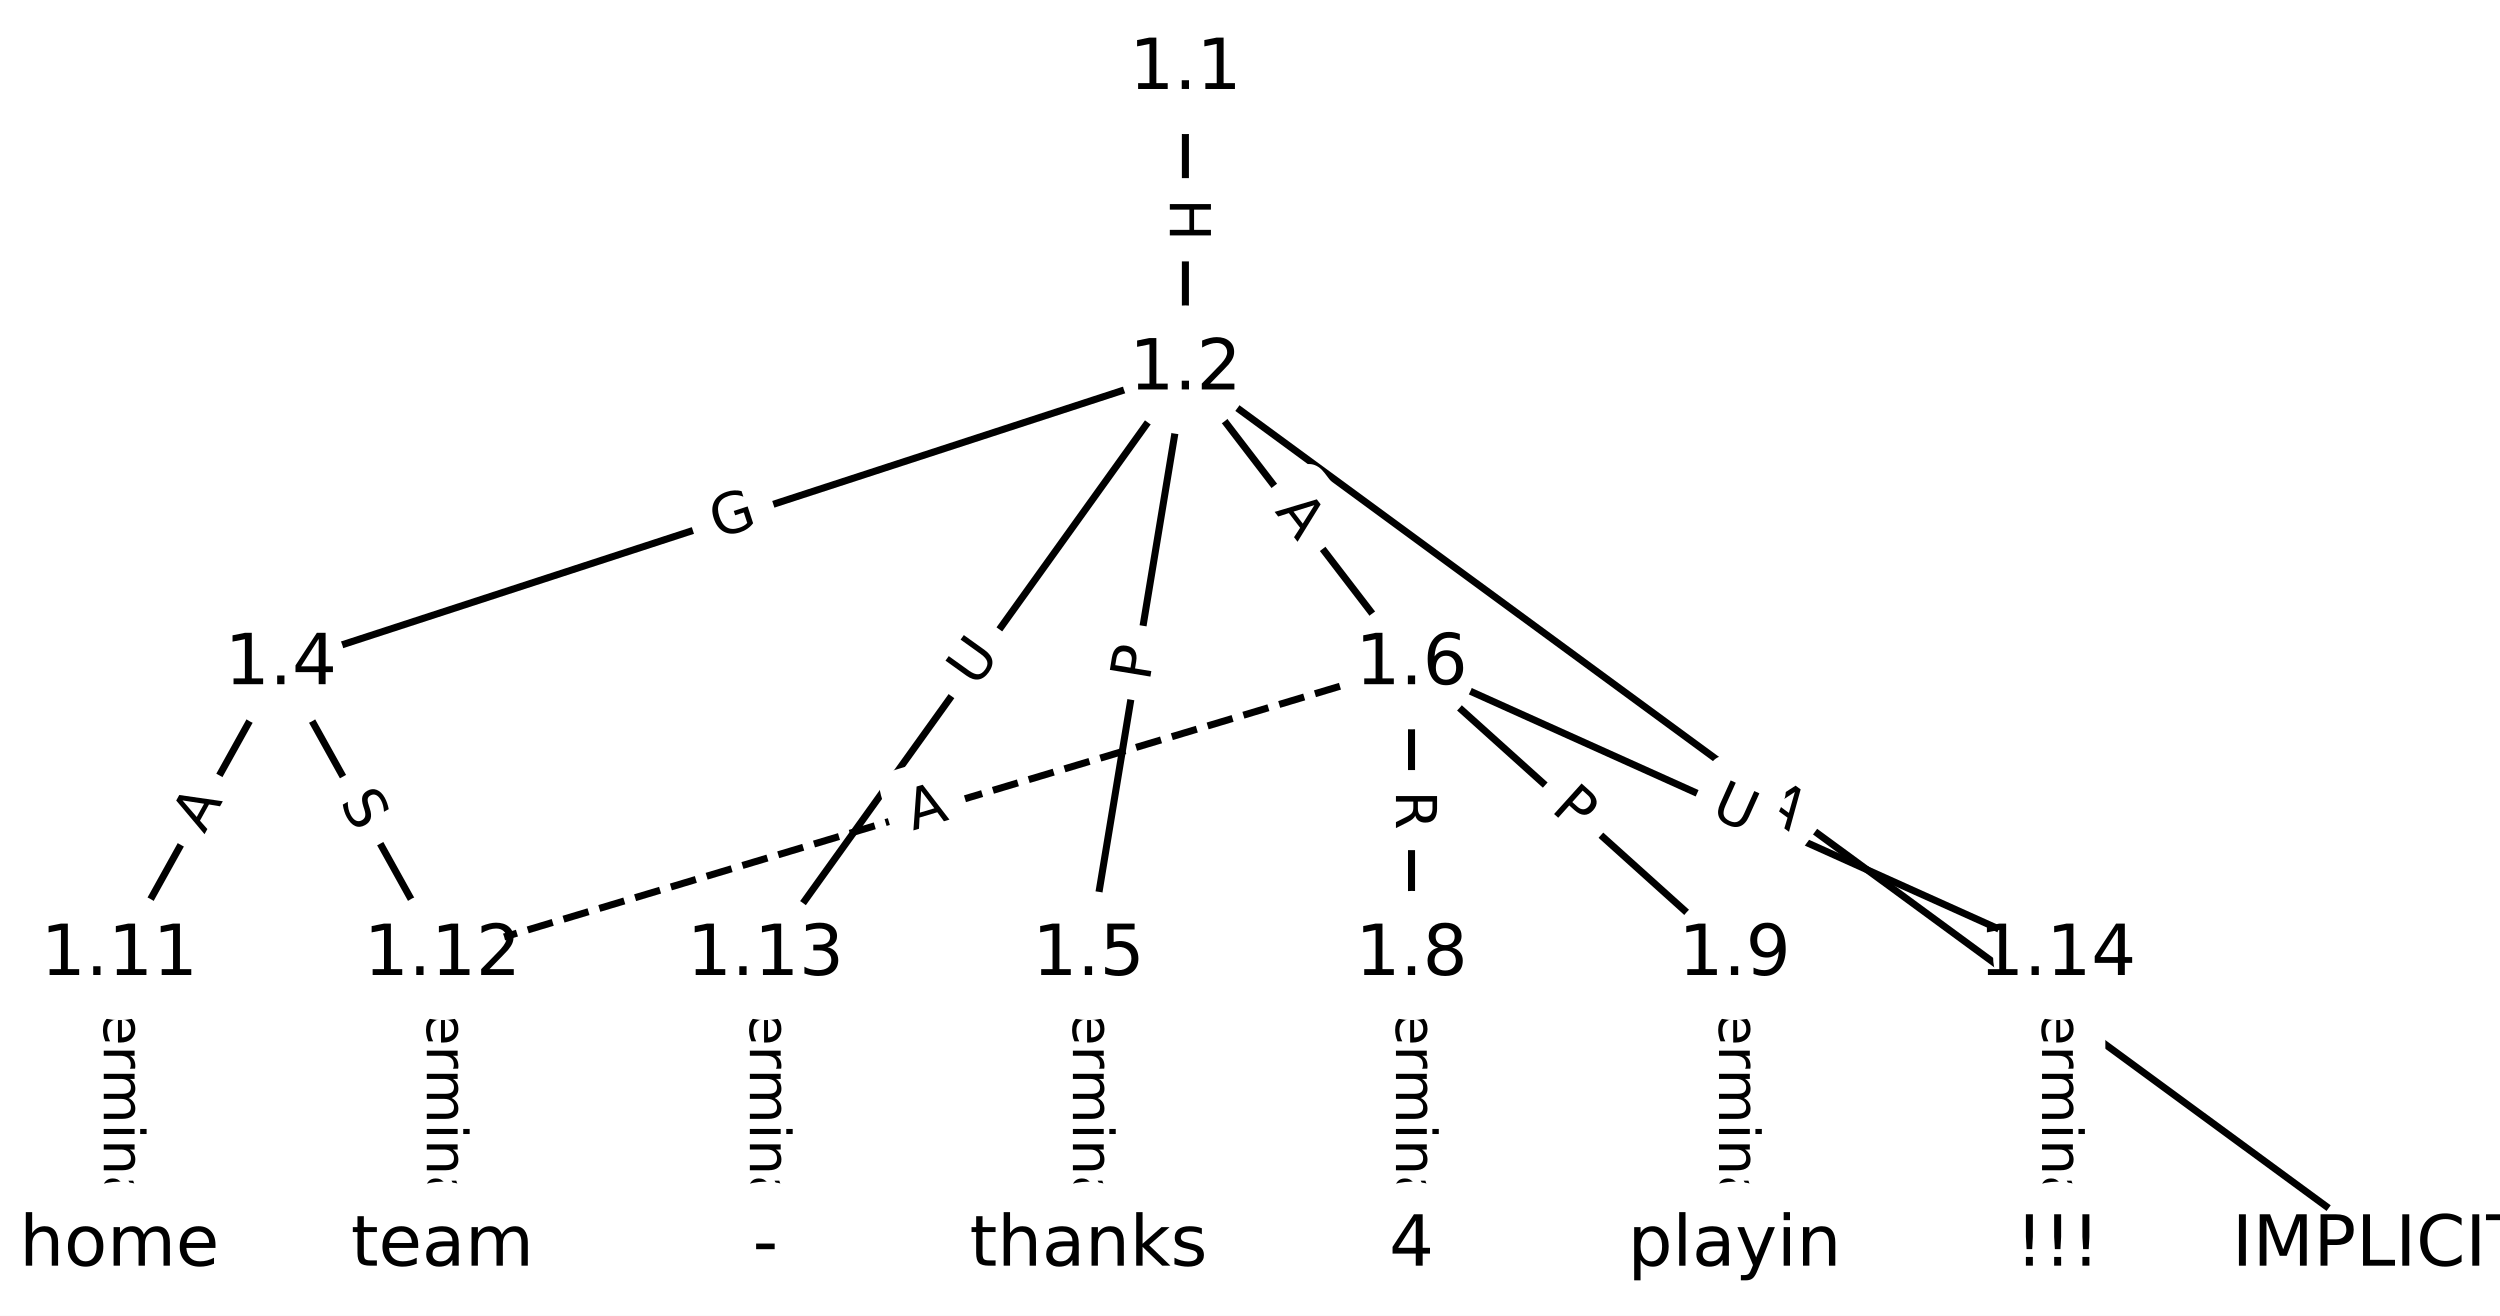
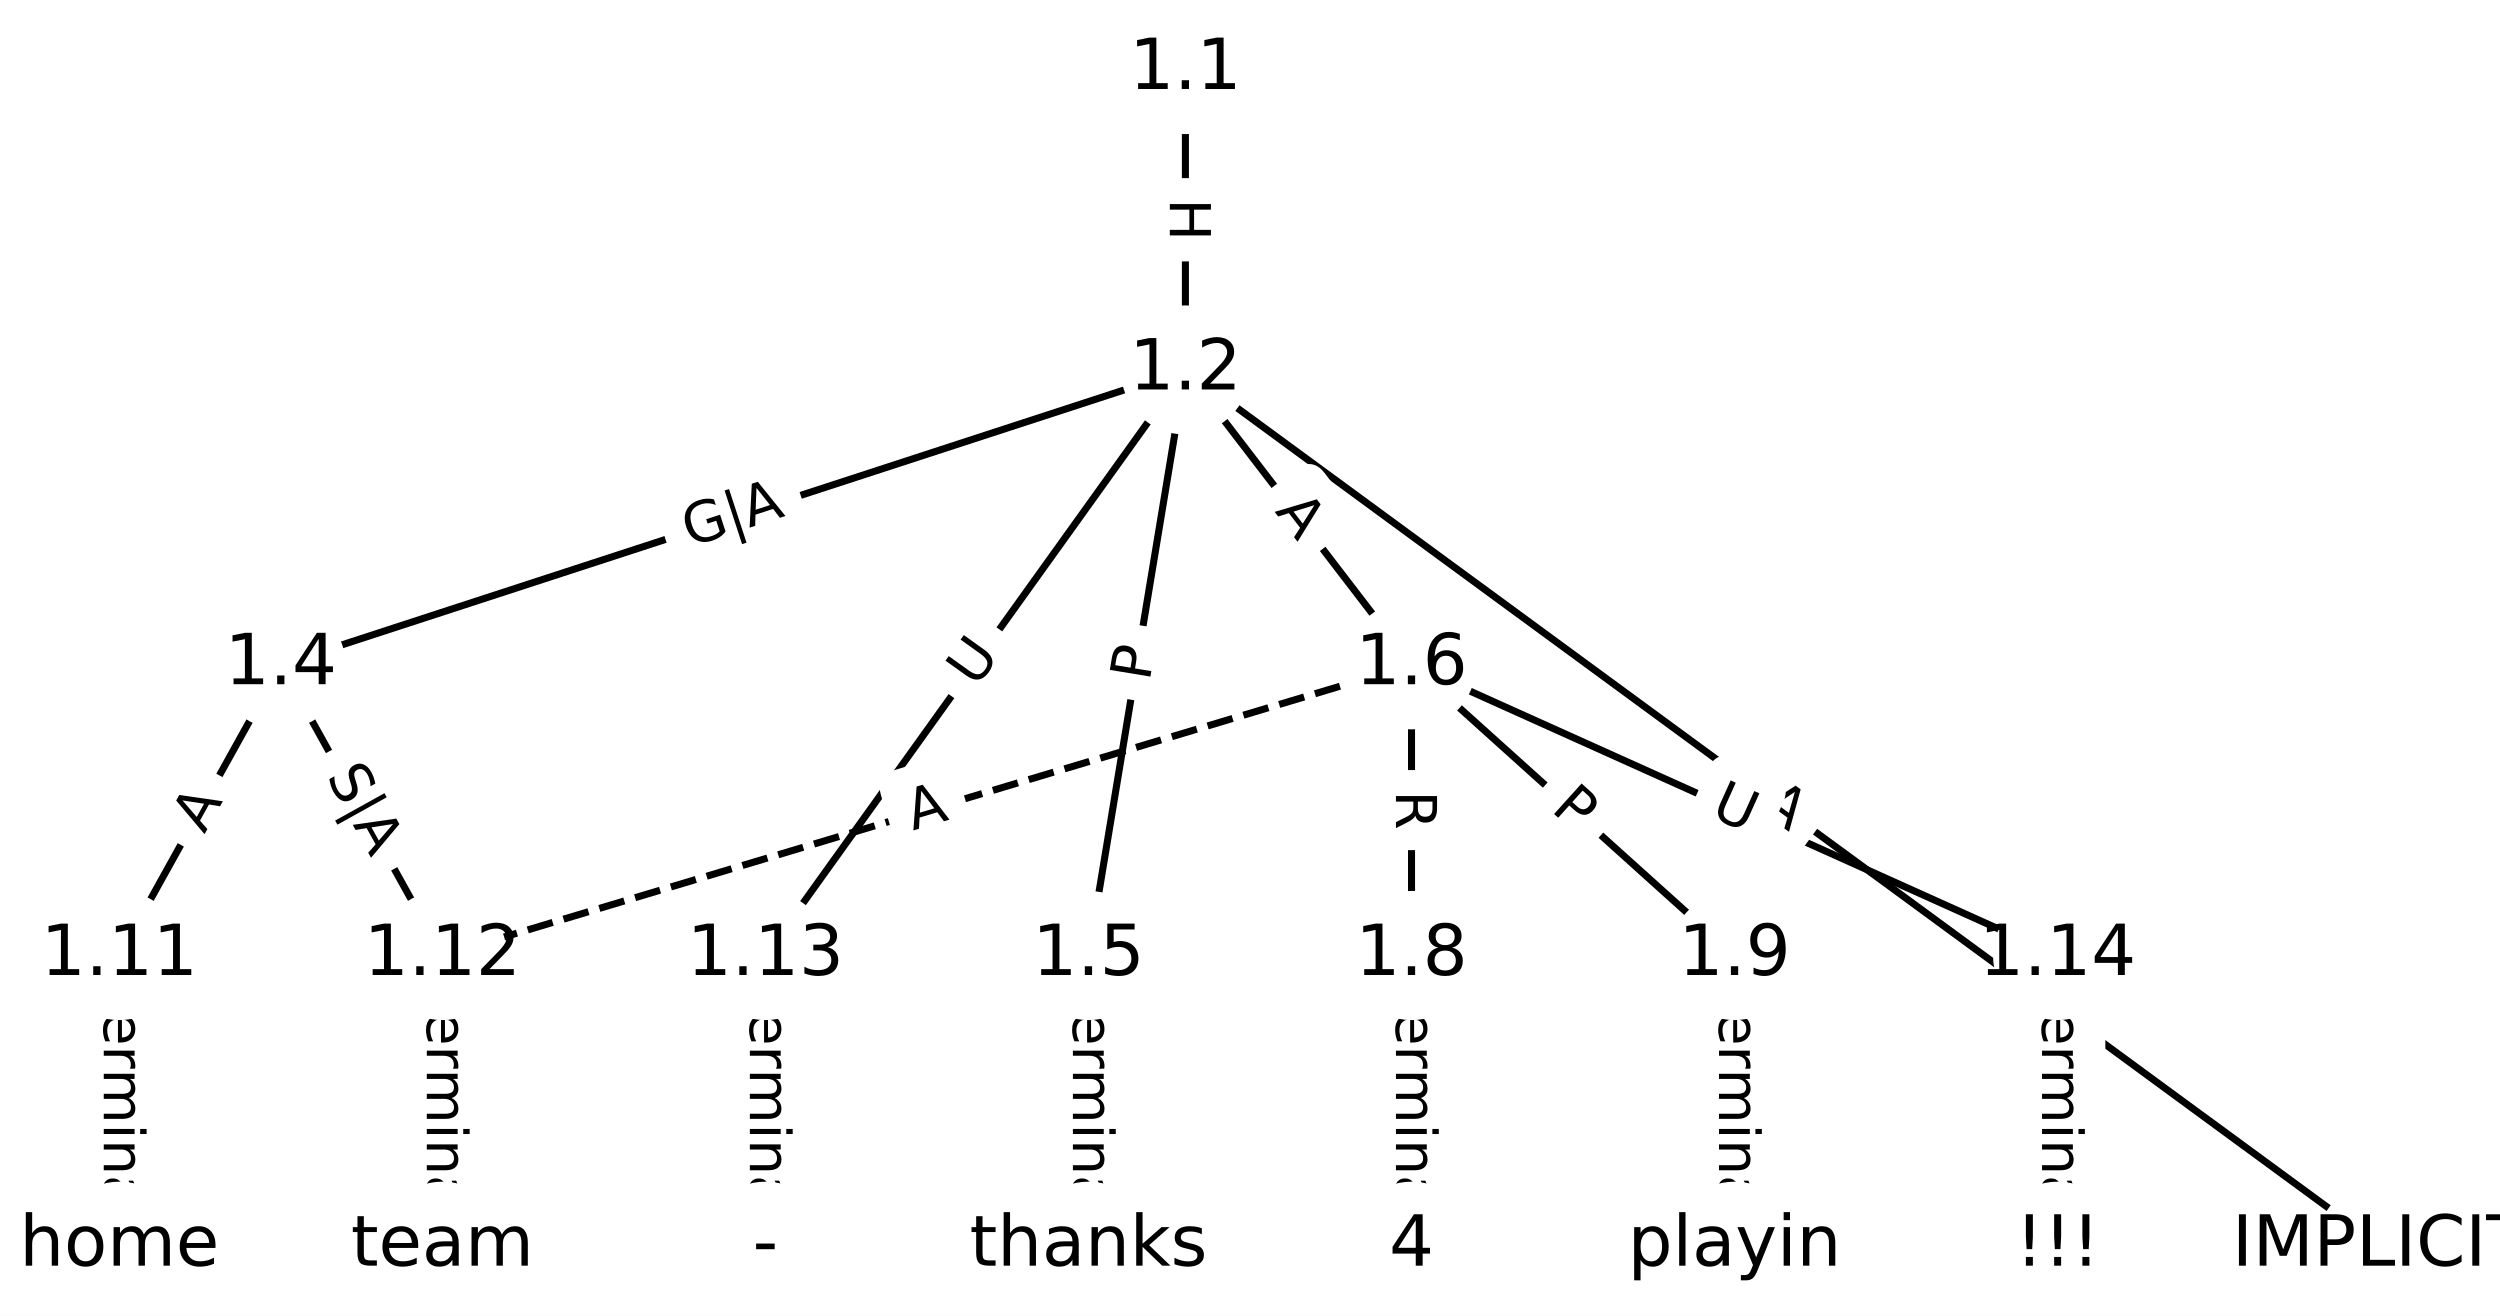
<svg xmlns="http://www.w3.org/2000/svg" xmlns:xlink="http://www.w3.org/1999/xlink" width="354.67pt" height="186.67pt" version="1.1" viewBox="0 0 354.67 186.67">
  <defs>
    <style type="text/css">*{stroke-linecap:butt;stroke-linejoin:round;}</style>
  </defs>
  <path d="m0 186.67h354.67v-186.67h-354.67z" fill="#fff" />
  <g fill="none" stroke="#000">
    <path d="m168.17 9.863v42.626" clip-path="url(#a)" />
    <path d="m168.17 52.489 169.57 124.32" clip-path="url(#a)" />
    <path d="m168.17 52.489-128.33 41.821" clip-path="url(#a)" />
    <path d="m168.17 52.489-13.749 83.068" clip-path="url(#a)" />
    <path d="m168.17 52.489 32.081 41.821" clip-path="url(#a)" />
    <path d="m168.17 52.489-59.58 83.068" clip-path="url(#a)" />
    <path d="m39.842 94.31-22.915 41.247" clip-path="url(#a)" />
    <path d="m39.842 94.31 22.915 41.247" clip-path="url(#a)" />
    <path d="m154.42 135.56v41.247" clip-path="url(#a)" />
    <path d="m200.25 94.31v41.247" clip-path="url(#a)" />
    <path d="m200.25 94.31 45.83 41.247" clip-path="url(#a)" />
    <path d="m200.25 94.31-137.49 41.247" clip-path="url(#a)" stroke-dasharray="3.7,1.6" />
    <path d="m200.25 94.31 91.661 41.247" clip-path="url(#a)" />
    <path d="m200.25 135.56v41.247" clip-path="url(#a)" />
    <path d="m246.08 135.56v41.247" clip-path="url(#a)" />
    <path d="m16.927 135.56v41.247" clip-path="url(#a)" />
    <path d="m62.757 135.56v41.247" clip-path="url(#a)" />
    <path d="m108.59 135.56v41.247" clip-path="url(#a)" />
    <path d="m291.91 135.56v41.247" clip-path="url(#a)" />
  </g>
  <path d="m161.9 28.168v6.016q0 2.4 2.4 2.4h7.742q2.4 0 2.4-2.4v-6.016q0-2.4-2.4-2.4h-7.742q-2.4 0-2.4 2.4z" clip-path="url(#a)" fill="#fff" stroke="#fff" />
  <g clip-path="url(#a)">
    <defs>
-       <path id="z" d="m9.812 72.906h9.859v-29.891h35.844v29.891h9.859v-72.906h-9.859v34.719h-35.844v-34.719h-9.859z" />
+       <path id="aa" d="m9.812 72.906h9.859v-29.891h35.844v29.891h9.859v-72.906h-9.859v34.719h-35.844v-34.719h-9.859z" />
    </defs>
    <g transform="translate(165.96 28.168) rotate(90) scale(.08 -.08)">
-       <use xlink:href="#z" />
+       <use xlink:href="#aa" />
    </g>
  </g>
  <path d="m247.04 118.09 4.413 3.236q1.936 1.419 3.355-0.517l4.578-6.244q1.419-1.936-0.517-3.355l-4.413-3.236q-1.936-1.419-3.355 0.517l-4.578 6.244q-1.419 1.936 0.517 3.355z" clip-path="url(#a)" fill="#fff" stroke="#fff" />
  <g clip-path="url(#a)">
    <defs>
      <path id="m" d="m34.188 63.188-13.391-36.281h26.812zm-5.578 9.719h11.188l27.781-72.906h-10.25l-6.641 18.703h-32.859l-6.641-18.703h-10.406z" />
    </defs>
    <g transform="translate(249.44 114.81) rotate(36.245) scale(.08 -.08)">
      <use xlink:href="#m" />
    </g>
  </g>
-   <path d="m103 80.322 5.894-1.921q2.282-0.744 1.538-3.026l-2.399-7.361q-0.744-2.282-3.026-1.538l-5.894 1.921q-2.282 0.744-1.538 3.026l2.399 7.361q0.744 2.282 3.026 1.538z" clip-path="url(#a)" fill="#fff" stroke="#fff" />
-   <g clip-path="url(#a)">
-     <defs>
-       <path id="aa" d="m59.516 10.406v19.578h-16.109v8.109h25.875v-31.312q-5.703-4.047-12.594-6.125-6.875-2.078-14.688-2.078-17.094 0-26.75 9.984-9.641 10-9.641 27.812 0 17.875 9.641 27.859 9.656 9.984 26.75 9.984 7.125 0 13.547-1.766 6.422-1.75 11.844-5.172v-10.5q-5.469 4.641-11.625 6.984t-12.938 2.344q-13.391 0-20.109-7.469-6.703-7.469-6.703-22.266 0-14.75 6.703-22.219 6.719-7.469 20.109-7.469 5.219 0 9.312 0.906 4.109 0.906 7.375 2.812z" />
-     </defs>
-     <g transform="translate(101.74 76.459) rotate(-18.051) scale(.08 -.08)">
-       <use xlink:href="#aa" />
+   <path d="m99.158 81.71 13.659-4.452q2.282-0.744 1.538-3.026l-2.479-7.606q-0.744-2.282-3.026-1.538l-13.659 4.452q-2.282 0.744-1.538 3.026l2.479 7.606q0.744 2.282 3.026 1.538z" clip-path="url(#a)" fill="#fff" stroke="#fff" />
+   <g clip-path="url(#a)">
+     <defs>
+       <path id="ab" d="m59.516 10.406v19.578h-16.109v8.109h25.875v-31.312q-5.703-4.047-12.594-6.125-6.875-2.078-14.688-2.078-17.094 0-26.75 9.984-9.641 10-9.641 27.812 0 17.875 9.641 27.859 9.656 9.984 26.75 9.984 7.125 0 13.547-1.766 6.422-1.75 11.844-5.172v-10.5q-5.469 4.641-11.625 6.984t-12.938 2.344q-13.391 0-20.109-7.469-6.703-7.469-6.703-22.266 0-14.75 6.703-22.219 6.719-7.469 20.109-7.469 5.219 0 9.312 0.906 4.109 0.906 7.375 2.812z" />
+       <path id="t" d="m21 76.422v-100h-8.297v100z" />
+     </defs>
+     <g transform="translate(97.83 77.635) rotate(-18.051) scale(.08 -.08)">
+       <use xlink:href="#ab" />
+       <use x="77.49" xlink:href="#t" />
+       <use x="111.182" xlink:href="#m" />
    </g>
  </g>
  <path d="m167.09 97.426 0.788-4.759q0.392-2.368-1.976-2.76l-7.639-1.264q-2.368-0.392-2.76 1.976l-0.788 4.759q-0.392 2.368 1.976 2.76l7.639 1.264q2.368 0.392 2.76-1.976z" clip-path="url(#a)" fill="#fff" stroke="#fff" />
  <g clip-path="url(#a)">
    <defs>
      <path id="n" d="m19.672 64.797v-27.391h12.406q6.891 0 10.641 3.562 3.766 3.562 3.766 10.156 0 6.547-3.766 10.109-3.75 3.562-10.641 3.562zm-9.859 8.109h22.266q12.266 0 18.531-5.547 6.281-5.547 6.281-16.234 0-10.797-6.281-16.312-6.266-5.516-18.531-5.516h-12.406v-29.297h-9.859z" />
    </defs>
    <g transform="translate(163.08 96.763) rotate(-80.602) scale(.08 -.08)">
      <use xlink:href="#n" />
    </g>
  </g>
  <path d="m177.57 75.045 3.331 4.342q1.461 1.904 3.365 0.443l6.143-4.713q1.904-1.461 0.443-3.365l-3.331-4.342q-1.461-1.904-3.365-0.443l-6.143 4.713q-1.904 1.461-0.443 3.365z" clip-path="url(#a)" fill="#fff" stroke="#fff" />
  <g clip-path="url(#a)">
    <g transform="translate(180.79 72.572) rotate(52.508) scale(.08 -.08)">
      <use xlink:href="#m" />
    </g>
  </g>
  <path d="m141.77 100.06 3.412-4.758q1.399-1.95-0.551-3.349l-6.292-4.513q-1.95-1.399-3.349 0.551l-3.412 4.758q-1.399 1.95 0.551 3.349l6.292 4.513q1.95 1.399 3.349-0.551z" clip-path="url(#a)" fill="#fff" stroke="#fff" />
  <g clip-path="url(#a)">
    <defs>
      <path id="r" d="m8.688 72.906h9.922v-44.297q0-11.719 4.234-16.875 4.25-5.141 13.781-5.141 9.469 0 13.719 5.141 4.25 5.156 4.25 16.875v44.297h9.906v-45.516q0-14.25-7.062-21.531-7.047-7.281-20.812-7.281-13.828 0-20.891 7.281-7.047 7.281-7.047 21.531z" />
    </defs>
    <g transform="translate(138.47 97.688) rotate(-54.35) scale(.08 -.08)">
      <use xlink:href="#r" />
    </g>
  </g>
  <path d="m32.538 120.37 2.658-4.784q1.165-2.098-0.932-3.264l-6.768-3.76q-2.098-1.165-3.264 0.932l-2.658 4.784q-1.165 2.098 0.932 3.264l6.768 3.76q2.098 1.165 3.264-0.932z" clip-path="url(#a)" fill="#fff" stroke="#fff" />
  <g clip-path="url(#a)">
    <g transform="translate(28.985 118.4) rotate(-60.945) scale(.08 -.08)">
      <use xlink:href="#m" />
    </g>
  </g>
-   <path d="m44.584 115.76 2.466 4.44q1.165 2.098 3.264 0.932l6.768-3.76q2.098-1.165 0.932-3.264l-2.466-4.44q-1.165-2.098-3.264-0.932l-6.768 3.76q-2.098 1.165-0.932 3.264z" clip-path="url(#a)" fill="#fff" stroke="#fff" />
-   <g clip-path="url(#a)">
-     <defs>
-       <path id="v" d="m53.516 70.516v-9.625q-5.609 2.688-10.594 4-4.984 1.328-9.625 1.328-8.047 0-12.422-3.125t-4.375-8.891q0-4.844 2.906-7.312 2.906-2.453 11.016-3.969l5.953-1.219q11.031-2.109 16.281-7.406t5.25-14.172q0-10.609-7.109-16.078-7.094-5.469-20.812-5.469-5.172 0-11.016 1.172-5.828 1.172-12.078 3.469v10.156q6-3.359 11.766-5.078 5.766-1.703 11.328-1.703 8.438 0 13.031 3.312 4.594 3.328 4.594 9.484 0 5.359-3.297 8.391t-10.812 4.547l-6.016 1.172q-11.031 2.188-15.969 6.875-4.922 4.688-4.922 13.047 0 9.672 6.812 15.234t18.766 5.562q5.141 0 10.453-0.938 5.328-0.922 10.891-2.766z" />
-     </defs>
-     <g transform="translate(48.137 113.79) rotate(60.945) scale(.08 -.08)">
-       <use xlink:href="#v" />
+   <path d="m42.489 112.25 6.433 11.579q1.165 2.098 3.264 0.932l6.993-3.885q2.098-1.165 0.932-3.264l-6.433-11.579q-1.165-2.098-3.264-0.932l-6.993 3.885q-2.098 1.165-0.932 3.264z" clip-path="url(#a)" fill="#fff" stroke="#fff" />
+   <g clip-path="url(#a)">
+     <defs>
+       <path id="w" d="m53.516 70.516v-9.625q-5.609 2.688-10.594 4-4.984 1.328-9.625 1.328-8.047 0-12.422-3.125t-4.375-8.891q0-4.844 2.906-7.312 2.906-2.453 11.016-3.969l5.953-1.219q11.031-2.109 16.281-7.406t5.25-14.172q0-10.609-7.109-16.078-7.094-5.469-20.812-5.469-5.172 0-11.016 1.172-5.828 1.172-12.078 3.469v10.156q6-3.359 11.766-5.078 5.766-1.703 11.328-1.703 8.438 0 13.031 3.312 4.594 3.328 4.594 9.484 0 5.359-3.297 8.391t-10.812 4.547l-6.016 1.172q-11.031 2.188-15.969 6.875-4.922 4.688-4.922 13.047 0 9.672 6.812 15.234t18.766 5.562q5.141 0 10.453-0.938 5.328-0.922 10.891-2.766z" />
+     </defs>
+     <g transform="translate(46.236 110.17) rotate(60.945) scale(.08 -.08)">
+       <use xlink:href="#w" />
+       <use x="63.477" xlink:href="#t" />
+       <use x="97.168" xlink:href="#m" />
    </g>
  </g>
  <path d="m148.15 138.54v35.285q0 2.4 2.4 2.4h7.742q2.4 0 2.4-2.4v-35.285q0-2.4-2.4-2.4h-7.742q-2.4 0-2.4 2.4z" clip-path="url(#a)" fill="#fff" stroke="#fff" />
  <g clip-path="url(#a)">
    <defs>
      <path id="i" d="m-0.297 72.906h61.672v-8.312h-25.875v-64.594h-9.906v64.594h-25.891z" />
      <path id="h" d="m56.203 29.594v-4.391h-41.312q0.594-9.281 5.594-14.141t13.938-4.859q5.172 0 10.031 1.266t9.656 3.812v-8.5q-4.844-2.047-9.922-3.125t-10.297-1.078q-13.094 0-20.734 7.609-7.641 7.625-7.641 20.625 0 13.422 7.25 21.297 7.25 7.891 19.562 7.891 11.031 0 17.453-7.109 6.422-7.094 6.422-19.297zm-8.984 2.641q-0.094 7.359-4.125 11.75-4.031 4.406-10.672 4.406-7.516 0-12.031-4.25t-5.203-11.969z" />
      <path id="l" d="m41.109 46.297q-1.516 0.875-3.297 1.281-1.781 0.422-3.922 0.422-7.625 0-11.703-4.953t-4.078-14.234v-28.812h-9.031v54.688h9.031v-8.5q2.844 4.984 7.375 7.391 4.547 2.422 11.047 2.422 0.922 0 2.047-0.125 1.125-0.109 2.484-0.359z" />
      <path id="g" d="m52 44.188q3.375 6.062 8.062 8.938t11.031 2.875q8.547 0 13.188-5.984 4.641-5.969 4.641-17v-33.016h-9.031v32.719q0 7.859-2.797 11.656-2.781 3.812-8.484 3.812-6.984 0-11.047-4.641-4.047-4.625-4.047-12.641v-30.906h-9.031v32.719q0 7.906-2.781 11.688t-8.594 3.781q-6.891 0-10.953-4.656-4.047-4.656-4.047-12.625v-30.906h-9.031v54.688h9.031v-8.5q3.078 5.031 7.375 7.422t10.203 2.391q5.969 0 10.141-3.031 4.172-3.016 6.172-8.781z" />
      <path id="k" d="m9.422 54.688h8.984v-54.688h-8.984zm0 21.297h8.984v-11.391h-8.984z" />
      <path id="f" d="m54.891 33.016v-33.016h-8.984v32.719q0 7.766-3.031 11.609-3.031 3.859-9.078 3.859-7.281 0-11.484-4.641-4.203-4.625-4.203-12.641v-30.906h-9.031v54.688h9.031v-8.5q3.234 4.938 7.594 7.375 4.375 2.438 10.094 2.438 9.422 0 14.25-5.828 4.844-5.828 4.844-17.156z" />
      <path id="e" d="m34.281 27.484q-10.891 0-15.094-2.484t-4.203-8.5q0-4.781 3.156-7.594 3.156-2.797 8.562-2.797 7.484 0 12 5.297t4.516 14.078v2zm17.922 3.719v-31.203h-8.984v8.297q-3.078-4.969-7.672-7.344t-11.234-2.375q-8.391 0-13.359 4.719-4.953 4.719-4.953 12.625 0 9.219 6.172 13.906 6.188 4.688 18.438 4.688h12.609v0.891q0 6.203-4.078 9.594t-11.453 3.391q-4.688 0-9.141-1.125-4.438-1.125-8.531-3.375v8.312q4.922 1.906 9.562 2.844 4.641 0.953 9.031 0.953 11.875 0 17.734-6.156 5.859-6.141 5.859-18.641z" />
      <path id="j" d="m9.422 75.984h8.984v-75.984h-8.984z" />
    </defs>
    <g transform="translate(152.21 138.54) rotate(90) scale(.08 -.08)">
      <use xlink:href="#i" />
      <use x="60.818" xlink:href="#h" />
      <use x="122.342" xlink:href="#l" />
      <use x="163.439" xlink:href="#g" />
      <use x="260.852" xlink:href="#k" />
      <use x="288.635" xlink:href="#f" />
      <use x="352.014" xlink:href="#e" />
      <use x="413.293" xlink:href="#j" />
    </g>
  </g>
  <path d="m193.98 112.15v5.559q0 2.4 2.4 2.4h7.742q2.4 0 2.4-2.4v-5.559q0-2.4-2.4-2.4h-7.742q-2.4 0-2.4 2.4z" clip-path="url(#a)" fill="#fff" stroke="#fff" />
  <g clip-path="url(#a)">
    <defs>
-       <path id="w" d="m44.391 34.188q3.172-1.078 6.172-4.594t6.031-9.672l10.016-19.922h-10.609l-9.312 18.703q-3.625 7.328-7.016 9.719t-9.25 2.391h-10.75v-30.812h-9.859v72.906h22.266q12.5 0 18.656-5.234 6.156-5.219 6.156-15.766 0-6.891-3.203-11.438-3.203-4.531-9.297-6.281zm-24.719 30.609v-25.875h12.406q7.125 0 10.766 3.297t3.641 9.688-3.641 9.641-10.766 3.25z" />
+       <path id="x" d="m44.391 34.188q3.172-1.078 6.172-4.594t6.031-9.672l10.016-19.922h-10.609l-9.312 18.703q-3.625 7.328-7.016 9.719t-9.25 2.391h-10.75v-30.812h-9.859v72.906h22.266q12.5 0 18.656-5.234 6.156-5.219 6.156-15.766 0-6.891-3.203-11.438-3.203-4.531-9.297-6.281zm-24.719 30.609v-25.875h12.406q7.125 0 10.766 3.297t3.641 9.688-3.641 9.641-10.766 3.25z" />
    </defs>
    <g transform="translate(198.04 112.15) rotate(90) scale(.08 -.08)">
-       <use xlink:href="#w" />
+       <use xlink:href="#x" />
    </g>
  </g>
  <path d="m217.18 117.98 3.586 3.227q1.784 1.605 3.389-0.178l5.179-5.755q1.605-1.784-0.178-3.389l-3.586-3.227q-1.784-1.605-3.389 0.178l-5.179 5.755q-1.605 1.784 0.178 3.389z" clip-path="url(#a)" fill="#fff" stroke="#fff" />
  <g clip-path="url(#a)">
    <g transform="translate(219.89 114.96) rotate(41.987) scale(.08 -.08)">
      <use xlink:href="#n" />
    </g>
  </g>
  <path d="m130.68 121.73 5.242-1.573q2.299-0.69 1.609-2.988l-2.225-7.416q-0.69-2.299-2.988-1.609l-5.242 1.573q-2.299 0.69-1.609 2.988l2.225 7.416q0.69 2.299 2.988 1.609z" clip-path="url(#a)" fill="#fff" stroke="#fff" />
  <g clip-path="url(#a)">
    <g transform="translate(129.52 117.83) rotate(-16.699) scale(.08 -.08)">
      <use xlink:href="#m" />
    </g>
  </g>
  <path d="m240.84 119.45 5.339 2.403q2.189 0.985 3.174-1.204l3.177-7.061q0.985-2.189-1.204-3.174l-5.339-2.403q-2.189-0.985-3.174 1.204l-3.177 7.061q-0.985 2.189 1.204 3.174z" clip-path="url(#a)" fill="#fff" stroke="#fff" />
  <g clip-path="url(#a)">
    <g transform="translate(242.5 115.75) rotate(24.228) scale(.08 -.08)">
      <use xlink:href="#r" />
    </g>
  </g>
  <path d="m193.98 138.54v35.285q0 2.4 2.4 2.4h7.742q2.4 0 2.4-2.4v-35.285q0-2.4-2.4-2.4h-7.742q-2.4 0-2.4 2.4z" clip-path="url(#a)" fill="#fff" stroke="#fff" />
  <g clip-path="url(#a)">
    <g transform="translate(198.04 138.54) rotate(90) scale(.08 -.08)">
      <use xlink:href="#i" />
      <use x="60.818" xlink:href="#h" />
      <use x="122.342" xlink:href="#l" />
      <use x="163.439" xlink:href="#g" />
      <use x="260.852" xlink:href="#k" />
      <use x="288.635" xlink:href="#f" />
      <use x="352.014" xlink:href="#e" />
      <use x="413.293" xlink:href="#j" />
    </g>
  </g>
  <path d="m239.81 138.54v35.285q0 2.4 2.4 2.4h7.742q2.4 0 2.4-2.4v-35.285q0-2.4-2.4-2.4h-7.742q-2.4 0-2.4 2.4z" clip-path="url(#a)" fill="#fff" stroke="#fff" />
  <g clip-path="url(#a)">
    <g transform="translate(243.87 138.54) rotate(90) scale(.08 -.08)">
      <use xlink:href="#i" />
      <use x="60.818" xlink:href="#h" />
      <use x="122.342" xlink:href="#l" />
      <use x="163.439" xlink:href="#g" />
      <use x="260.852" xlink:href="#k" />
      <use x="288.635" xlink:href="#f" />
      <use x="352.014" xlink:href="#e" />
      <use x="413.293" xlink:href="#j" />
    </g>
  </g>
  <path d="m10.656 138.54v35.285q0 2.4 2.4 2.4h7.742q2.4 0 2.4-2.4v-35.285q0-2.4-2.4-2.4h-7.742q-2.4 0-2.4 2.4z" clip-path="url(#a)" fill="#fff" stroke="#fff" />
  <g clip-path="url(#a)">
    <g transform="translate(14.719 138.54) rotate(90) scale(.08 -.08)">
      <use xlink:href="#i" />
      <use x="60.818" xlink:href="#h" />
      <use x="122.342" xlink:href="#l" />
      <use x="163.439" xlink:href="#g" />
      <use x="260.852" xlink:href="#k" />
      <use x="288.635" xlink:href="#f" />
      <use x="352.014" xlink:href="#e" />
      <use x="413.293" xlink:href="#j" />
    </g>
  </g>
  <path d="m56.486 138.54v35.285q0 2.4 2.4 2.4h7.742q2.4 0 2.4-2.4v-35.285q0-2.4-2.4-2.4h-7.742q-2.4 0-2.4 2.4z" clip-path="url(#a)" fill="#fff" stroke="#fff" />
  <g clip-path="url(#a)">
    <g transform="translate(60.55 138.54) rotate(90) scale(.08 -.08)">
      <use xlink:href="#i" />
      <use x="60.818" xlink:href="#h" />
      <use x="122.342" xlink:href="#l" />
      <use x="163.439" xlink:href="#g" />
      <use x="260.852" xlink:href="#k" />
      <use x="288.635" xlink:href="#f" />
      <use x="352.014" xlink:href="#e" />
      <use x="413.293" xlink:href="#j" />
    </g>
  </g>
  <path d="m102.32 138.54v35.285q0 2.4 2.4 2.4h7.742q2.4 0 2.4-2.4v-35.285q0-2.4-2.4-2.4h-7.742q-2.4 0-2.4 2.4z" clip-path="url(#a)" fill="#fff" stroke="#fff" />
  <g clip-path="url(#a)">
    <g transform="translate(106.38 138.54) rotate(90) scale(.08 -.08)">
      <use xlink:href="#i" />
      <use x="60.818" xlink:href="#h" />
      <use x="122.342" xlink:href="#l" />
      <use x="163.439" xlink:href="#g" />
      <use x="260.852" xlink:href="#k" />
      <use x="288.635" xlink:href="#f" />
      <use x="352.014" xlink:href="#e" />
      <use x="413.293" xlink:href="#j" />
    </g>
  </g>
  <path d="m285.64 138.54v35.285q0 2.4 2.4 2.4h7.742q2.4 0 2.4-2.4v-35.285q0-2.4-2.4-2.4h-7.742q-2.4 0-2.4 2.4z" clip-path="url(#a)" fill="#fff" stroke="#fff" />
  <g clip-path="url(#a)">
    <g transform="translate(289.7 138.54) rotate(90) scale(.08 -.08)">
      <use xlink:href="#i" />
      <use x="60.818" xlink:href="#h" />
      <use x="122.342" xlink:href="#l" />
      <use x="163.439" xlink:href="#g" />
      <use x="260.852" xlink:href="#k" />
      <use x="288.635" xlink:href="#f" />
      <use x="352.014" xlink:href="#e" />
      <use x="413.293" xlink:href="#j" />
    </g>
  </g>
  <defs>
    <path id="b" d="m0 8.66c2.297 0 4.5-0.912 6.124-2.537 1.624-1.624 2.537-3.827 2.537-6.124s-0.912-4.5-2.537-6.124c-1.624-1.624-3.827-2.537-6.124-2.537s-4.5 0.912-6.124 2.537c-1.624 1.624-2.537 3.827-2.537 6.124s0.912 4.5 2.537 6.124c1.624 1.624 3.827 2.537 6.124 2.537z" />
  </defs>
  <g clip-path="url(#a)">
    <use x="16.927" y="176.804" fill="#ffffff" stroke="#ffffff" xlink:href="#b" />
  </g>
  <g clip-path="url(#a)">
    <use x="62.757" y="176.804" fill="#ffffff" stroke="#ffffff" xlink:href="#b" />
  </g>
  <g clip-path="url(#a)">
    <use x="108.588" y="176.804" fill="#ffffff" stroke="#ffffff" xlink:href="#b" />
  </g>
  <g clip-path="url(#a)">
    <use x="154.418" y="176.804" fill="#ffffff" stroke="#ffffff" xlink:href="#b" />
  </g>
  <g clip-path="url(#a)">
    <use x="200.249" y="176.804" fill="#ffffff" stroke="#ffffff" xlink:href="#b" />
  </g>
  <g clip-path="url(#a)">
    <use x="246.079" y="176.804" fill="#ffffff" stroke="#ffffff" xlink:href="#b" />
  </g>
  <g clip-path="url(#a)">
    <use x="291.909" y="176.804" fill="#ffffff" stroke="#ffffff" xlink:href="#b" />
  </g>
  <g clip-path="url(#a)">
    <use x="168.167" y="9.863" fill="#ffffff" stroke="#ffffff" xlink:href="#b" />
  </g>
  <g clip-path="url(#a)">
    <use x="168.167" y="52.489" fill="#ffffff" stroke="#ffffff" xlink:href="#b" />
  </g>
  <g clip-path="url(#a)">
    <use x="337.74" y="176.804" fill="#ffffff" stroke="#ffffff" xlink:href="#b" />
  </g>
  <g clip-path="url(#a)">
    <use x="39.842" y="94.31" fill="#ffffff" stroke="#ffffff" xlink:href="#b" />
  </g>
  <g clip-path="url(#a)">
    <use x="154.418" y="135.557" fill="#ffffff" stroke="#ffffff" xlink:href="#b" />
  </g>
  <g clip-path="url(#a)">
    <use x="200.249" y="94.31" fill="#ffffff" stroke="#ffffff" xlink:href="#b" />
  </g>
  <g clip-path="url(#a)">
    <use x="200.249" y="135.557" fill="#ffffff" stroke="#ffffff" xlink:href="#b" />
  </g>
  <g clip-path="url(#a)">
    <use x="246.079" y="135.557" fill="#ffffff" stroke="#ffffff" xlink:href="#b" />
  </g>
  <g clip-path="url(#a)">
    <use x="16.927" y="135.557" fill="#ffffff" stroke="#ffffff" xlink:href="#b" />
  </g>
  <g clip-path="url(#a)">
    <use x="62.757" y="135.557" fill="#ffffff" stroke="#ffffff" xlink:href="#b" />
  </g>
  <g clip-path="url(#a)">
    <use x="108.588" y="135.557" fill="#ffffff" stroke="#ffffff" xlink:href="#b" />
  </g>
  <g clip-path="url(#a)">
    <use x="291.909" y="135.557" fill="#ffffff" stroke="#ffffff" xlink:href="#b" />
  </g>
  <g clip-path="url(#a)">
    <defs>
-       <path id="u" d="m54.891 33.016v-33.016h-8.984v32.719q0 7.766-3.031 11.609-3.031 3.859-9.078 3.859-7.281 0-11.484-4.641-4.203-4.625-4.203-12.641v-30.906h-9.031v75.984h9.031v-29.797q3.234 4.938 7.594 7.375 4.375 2.438 10.094 2.438 9.422 0 14.25-5.828 4.844-5.828 4.844-17.156z" />
-       <path id="al" d="m30.609 48.391q-7.219 0-11.422-5.641t-4.203-15.453 4.172-15.453q4.188-5.641 11.453-5.641 7.188 0 11.375 5.656 4.203 5.672 4.203 15.438 0 9.719-4.203 15.406-4.188 5.688-11.375 5.688zm0 7.609q11.719 0 18.406-7.625 6.703-7.609 6.703-21.078 0-13.422-6.703-21.078-6.688-7.641-18.406-7.641-11.766 0-18.438 7.641-6.656 7.656-6.656 21.078 0 13.469 6.656 21.078 6.672 7.625 18.438 7.625z" />
+       <path id="v" d="m54.891 33.016v-33.016h-8.984v32.719q0 7.766-3.031 11.609-3.031 3.859-9.078 3.859-7.281 0-11.484-4.641-4.203-4.625-4.203-12.641v-30.906h-9.031v75.984h9.031v-29.797q3.234 4.938 7.594 7.375 4.375 2.438 10.094 2.438 9.422 0 14.25-5.828 4.844-5.828 4.844-17.156z" />
+       <path id="am" d="m30.609 48.391q-7.219 0-11.422-5.641t-4.203-15.453 4.172-15.453q4.188-5.641 11.453-5.641 7.188 0 11.375 5.656 4.203 5.672 4.203 15.438 0 9.719-4.203 15.406-4.188 5.688-11.375 5.688zm0 7.609q11.719 0 18.406-7.625 6.703-7.609 6.703-21.078 0-13.422-6.703-21.078-6.688-7.641-18.406-7.641-11.766 0-18.438 7.641-6.656 7.656-6.656 21.078 0 13.469 6.656 21.078 6.672 7.625 18.438 7.625z" />
    </defs>
    <g transform="translate(2.752 179.56) scale(.1 -.1)">
-       <use xlink:href="#u" />
-       <use x="63.379" xlink:href="#al" />
+       <use xlink:href="#v" />
+       <use x="63.379" xlink:href="#am" />
      <use x="124.561" xlink:href="#g" />
      <use x="221.973" xlink:href="#h" />
    </g>
  </g>
  <g clip-path="url(#a)">
    <defs>
-       <path id="t" d="m18.312 70.219v-15.531h18.5v-6.984h-18.5v-29.688q0-6.688 1.828-8.594t7.453-1.906h9.219v-7.516h-9.219q-10.406 0-14.359 3.875-3.953 3.891-3.953 14.141v29.688h-6.594v6.984h6.594v15.531z" />
+       <path id="u" d="m18.312 70.219v-15.531h18.5v-6.984h-18.5v-29.688q0-6.688 1.828-8.594t7.453-1.906h9.219v-7.516h-9.219q-10.406 0-14.359 3.875-3.953 3.891-3.953 14.141v29.688h-6.594v6.984h6.594v15.531z" />
    </defs>
    <g transform="translate(49.786 179.56) scale(.1 -.1)">
-       <use xlink:href="#t" />
+       <use xlink:href="#u" />
      <use x="39.209" xlink:href="#h" />
      <use x="100.732" xlink:href="#e" />
      <use x="162.012" xlink:href="#g" />
    </g>
  </g>
  <g clip-path="url(#a)">
    <defs>
-       <path id="ah" d="m4.891 31.391h26.312v-8h-26.312z" />
+       <path id="ai" d="m4.891 31.391h26.312v-8h-26.312z" />
    </defs>
    <g transform="translate(106.78 179.56) scale(.1 -.1)">
-       <use xlink:href="#ah" />
-     </g>
-   </g>
-   <g clip-path="url(#a)">
-     <defs>
-       <path id="am" d="m9.078 75.984h9.031v-44.875l26.812 23.578h11.469l-29-25.578 30.234-29.109h-11.719l-27.797 26.703v-26.703h-9.031z" />
-       <path id="aj" d="m44.281 53.078v-8.5q-3.797 1.953-7.906 2.922-4.094 0.984-8.5 0.984-6.688 0-10.031-2.047t-3.344-6.156q0-3.125 2.391-4.906t9.625-3.391l3.078-0.688q9.562-2.047 13.594-5.781t4.031-10.422q0-7.625-6.031-12.078-6.031-4.438-16.578-4.438-4.391 0-9.156 0.859t-10.031 2.562v9.281q4.984-2.594 9.812-3.891 4.828-1.281 9.578-1.281 6.344 0 9.75 2.172 3.422 2.172 3.422 6.125 0 3.656-2.469 5.609-2.453 1.953-10.812 3.766l-3.125 0.734q-8.344 1.75-12.062 5.391-3.703 3.641-3.703 9.984 0 7.719 5.469 11.906 5.469 4.203 15.531 4.203 4.969 0 9.359-0.734 4.406-0.719 8.109-2.188z" />
+       <use xlink:href="#ai" />
+     </g>
+   </g>
+   <g clip-path="url(#a)">
+     <defs>
+       <path id="an" d="m9.078 75.984h9.031v-44.875l26.812 23.578h11.469l-29-25.578 30.234-29.109h-11.719l-27.797 26.703v-26.703h-9.031z" />
+       <path id="ak" d="m44.281 53.078v-8.5q-3.797 1.953-7.906 2.922-4.094 0.984-8.5 0.984-6.688 0-10.031-2.047t-3.344-6.156q0-3.125 2.391-4.906t9.625-3.391l3.078-0.688q9.562-2.047 13.594-5.781t4.031-10.422q0-7.625-6.031-12.078-6.031-4.438-16.578-4.438-4.391 0-9.156 0.859t-10.031 2.562v9.281q4.984-2.594 9.812-3.891 4.828-1.281 9.578-1.281 6.344 0 9.75 2.172 3.422 2.172 3.422 6.125 0 3.656-2.469 5.609-2.453 1.953-10.812 3.766l-3.125 0.734q-8.344 1.75-12.062 5.391-3.703 3.641-3.703 9.984 0 7.719 5.469 11.906 5.469 4.203 15.531 4.203 4.969 0 9.359-0.734 4.406-0.719 8.109-2.188z" />
    </defs>
    <g transform="translate(137.56 179.56) scale(.1 -.1)">
-       <use xlink:href="#t" />
-       <use x="39.209" xlink:href="#u" />
+       <use xlink:href="#u" />
+       <use x="39.209" xlink:href="#v" />
      <use x="102.588" xlink:href="#e" />
      <use x="163.867" xlink:href="#f" />
-       <use x="227.246" xlink:href="#am" />
-       <use x="285.156" xlink:href="#aj" />
+       <use x="227.246" xlink:href="#an" />
+       <use x="285.156" xlink:href="#ak" />
    </g>
  </g>
  <g clip-path="url(#a)">
    <defs>
      <path id="p" d="m37.797 64.312-24.906-38.922h24.906zm-2.594 8.594h12.406v-47.516h10.406v-8.203h-10.406v-17.188h-9.812v17.188h-32.906v9.516z" />
    </defs>
    <g transform="translate(197.07 179.56) scale(.1 -.1)">
      <use xlink:href="#p" />
    </g>
  </g>
  <g clip-path="url(#a)">
    <defs>
-       <path id="ak" d="m18.109 8.203v-29h-9.031v75.484h9.031v-8.297q2.844 4.875 7.156 7.234 4.328 2.375 10.328 2.375 9.969 0 16.188-7.906 6.234-7.906 6.234-20.797t-6.234-20.812q-6.219-7.906-16.188-7.906-6 0-10.328 2.375-4.312 2.375-7.156 7.25zm30.578 19.094q0 9.906-4.078 15.547t-11.203 5.641q-7.141 0-11.219-5.641t-4.078-15.547 4.078-15.547 11.219-5.641q7.125 0 11.203 5.641t4.078 15.547z" />
-       <path id="ai" d="m32.172-5.078q-3.797-9.766-7.422-12.734-3.609-2.984-9.656-2.984h-7.188v7.516h5.281q3.703 0 5.75 1.766 2.062 1.75 4.547 8.297l1.609 4.094-22.109 53.812h9.516l17.094-42.766 17.094 42.766h9.516z" />
+       <path id="al" d="m18.109 8.203v-29h-9.031v75.484h9.031v-8.297q2.844 4.875 7.156 7.234 4.328 2.375 10.328 2.375 9.969 0 16.188-7.906 6.234-7.906 6.234-20.797t-6.234-20.812q-6.219-7.906-16.188-7.906-6 0-10.328 2.375-4.312 2.375-7.156 7.25zm30.578 19.094q0 9.906-4.078 15.547t-11.203 5.641q-7.141 0-11.219-5.641t-4.078-15.547 4.078-15.547 11.219-5.641q7.125 0 11.203 5.641t4.078 15.547z" />
+       <path id="aj" d="m32.172-5.078q-3.797-9.766-7.422-12.734-3.609-2.984-9.656-2.984h-7.188v7.516h5.281q3.703 0 5.75 1.766 2.062 1.75 4.547 8.297l1.609 4.094-22.109 53.812h9.516l17.094-42.766 17.094 42.766h9.516z" />
    </defs>
    <g transform="translate(230.93 179.56) scale(.1 -.1)">
-       <use xlink:href="#ak" />
+       <use xlink:href="#al" />
      <use x="63.477" xlink:href="#j" />
      <use x="91.26" xlink:href="#e" />
-       <use x="152.539" xlink:href="#ai" />
+       <use x="152.539" xlink:href="#aj" />
      <use x="211.719" xlink:href="#k" />
      <use x="239.502" xlink:href="#f" />
    </g>
  </g>
  <g clip-path="url(#a)">
    <defs>
      <path id="q" d="m15.094 12.406h9.906v-12.406h-9.906zm0 60.5h9.906v-31.984l-0.969-17.438h-7.922l-1.016 17.438z" />
    </defs>
    <g transform="translate(285.9 179.56) scale(.1 -.1)">
      <use xlink:href="#q" />
      <use x="40.088" xlink:href="#q" />
      <use x="80.176" xlink:href="#q" />
    </g>
  </g>
  <g clip-path="url(#a)">
    <defs>
      <path id="c" d="m12.406 8.297h16.109v55.625l-17.531-3.516v8.984l17.438 3.516h9.859v-64.609h16.109v-8.297h-41.984z" />
      <path id="d" d="m10.688 12.406h10.312v-12.406h-10.312z" />
    </defs>
    <g transform="translate(160.22 12.622) scale(.1 -.1)">
      <use xlink:href="#c" />
      <use x="63.623" xlink:href="#d" />
      <use x="95.41" xlink:href="#c" />
    </g>
  </g>
  <g clip-path="url(#a)">
    <defs>
      <path id="s" d="m19.188 8.297h34.422v-8.297h-46.281v8.297q5.609 5.812 15.297 15.594 9.703 9.797 12.188 12.641 4.734 5.312 6.609 9 1.891 3.688 1.891 7.25 0 5.812-4.078 9.469-4.078 3.672-10.625 3.672-4.641 0-9.797-1.609-5.141-1.609-11-4.891v9.969q5.953 2.391 11.125 3.609 5.188 1.219 9.484 1.219 11.328 0 18.062-5.672 6.734-5.656 6.734-15.125 0-4.5-1.688-8.531-1.672-4.016-6.125-9.484-1.219-1.422-7.766-8.188-6.531-6.766-18.453-18.922z" />
    </defs>
    <g transform="translate(160.22 55.248) scale(.1 -.1)">
      <use xlink:href="#c" />
      <use x="63.623" xlink:href="#d" />
      <use x="95.41" xlink:href="#s" />
    </g>
  </g>
  <g clip-path="url(#a)">
    <defs>
      <path id="o" d="m9.812 72.906h9.859v-72.906h-9.859z" />
-       <path id="x" d="m9.812 72.906h14.703l18.594-49.609 18.703 49.609h14.703v-72.906h-9.625v64.016l-18.797-50h-9.906l-18.797 50v-64.016h-9.578z" />
-       <path id="y" d="m9.812 72.906h9.859v-64.609h35.5v-8.297h-45.359z" />
-       <path id="ab" d="m64.406 67.281v-10.391q-4.984 4.641-10.625 6.922-5.641 2.297-11.984 2.297-12.5 0-19.141-7.641t-6.641-22.094q0-14.406 6.641-22.047t19.141-7.641q6.344 0 11.984 2.297t10.625 6.938v-10.312q-5.172-3.516-10.969-5.281-5.781-1.75-12.219-1.75-16.562 0-26.094 10.125-9.516 10.141-9.516 27.672 0 17.578 9.516 27.703 9.531 10.141 26.094 10.141 6.531 0 12.312-1.734 5.797-1.734 10.875-5.203z" />
+       <path id="y" d="m9.812 72.906h14.703l18.594-49.609 18.703 49.609h14.703v-72.906h-9.625v64.016l-18.797-50h-9.906l-18.797 50v-64.016h-9.578z" />
+       <path id="z" d="m9.812 72.906h9.859v-64.609h35.5v-8.297h-45.359z" />
+       <path id="ac" d="m64.406 67.281v-10.391q-4.984 4.641-10.625 6.922-5.641 2.297-11.984 2.297-12.5 0-19.141-7.641t-6.641-22.094q0-14.406 6.641-22.047t19.141-7.641q6.344 0 11.984 2.297t10.625 6.938v-10.312q-5.172-3.516-10.969-5.281-5.781-1.75-12.219-1.75-16.562 0-26.094 10.125-9.516 10.141-9.516 27.672 0 17.578 9.516 27.703 9.531 10.141 26.094 10.141 6.531 0 12.312-1.734 5.797-1.734 10.875-5.203z" />
    </defs>
    <g transform="translate(316.65 179.56) scale(.1 -.1)">
      <use xlink:href="#o" />
-       <use x="29.492" xlink:href="#x" />
+       <use x="29.492" xlink:href="#y" />
      <use x="115.771" xlink:href="#n" />
-       <use x="176.074" xlink:href="#y" />
+       <use x="176.074" xlink:href="#z" />
      <use x="231.787" xlink:href="#o" />
-       <use x="261.279" xlink:href="#ab" />
+       <use x="261.279" xlink:href="#ac" />
      <use x="331.104" xlink:href="#o" />
      <use x="360.596" xlink:href="#i" />
    </g>
  </g>
  <g clip-path="url(#a)">
    <g transform="translate(31.891 97.069) scale(.1 -.1)">
      <use xlink:href="#c" />
      <use x="63.623" xlink:href="#d" />
      <use x="95.41" xlink:href="#p" />
    </g>
  </g>
  <g clip-path="url(#a)">
    <defs>
-       <path id="af" d="m10.797 72.906h38.719v-8.312h-29.688v-17.859q2.141 0.734 4.281 1.094 2.156 0.359 4.312 0.359 12.203 0 19.328-6.688 7.141-6.688 7.141-18.109 0-11.766-7.328-18.297-7.328-6.516-20.656-6.516-4.594 0-9.359 0.781-4.75 0.781-9.828 2.344v9.922q4.391-2.391 9.078-3.562t9.906-1.172q8.453 0 13.375 4.438 4.938 4.438 4.938 12.062 0 7.609-4.938 12.047-4.922 4.453-13.375 4.453-3.953 0-7.891-0.875-3.922-0.875-8.016-2.734z" />
+       <path id="ag" d="m10.797 72.906h38.719v-8.312h-29.688v-17.859q2.141 0.734 4.281 1.094 2.156 0.359 4.312 0.359 12.203 0 19.328-6.688 7.141-6.688 7.141-18.109 0-11.766-7.328-18.297-7.328-6.516-20.656-6.516-4.594 0-9.359 0.781-4.75 0.781-9.828 2.344v9.922q4.391-2.391 9.078-3.562t9.906-1.172q8.453 0 13.375 4.438 4.938 4.438 4.938 12.062 0 7.609-4.938 12.047-4.922 4.453-13.375 4.453-3.953 0-7.891-0.875-3.922-0.875-8.016-2.734z" />
    </defs>
    <g transform="translate(146.47 138.32) scale(.1 -.1)">
      <use xlink:href="#c" />
      <use x="63.623" xlink:href="#d" />
+       <use x="95.41" xlink:href="#ag" />
+     </g>
+   </g>
+   <g clip-path="url(#a)">
+     <defs>
+       <path id="af" d="m33.016 40.375q-6.641 0-10.531-4.547-3.875-4.531-3.875-12.438 0-7.859 3.875-12.438 3.891-4.562 10.531-4.562t10.516 4.562q3.875 4.578 3.875 12.438 0 7.906-3.875 12.438-3.875 4.547-10.516 4.547zm19.578 30.922v-8.984q-3.719 1.75-7.5 2.672-3.781 0.938-7.5 0.938-9.766 0-14.922-6.594-5.141-6.594-5.875-19.922 2.875 4.25 7.219 6.516 4.359 2.266 9.578 2.266 10.984 0 17.359-6.672 6.375-6.656 6.375-18.125 0-11.234-6.641-18.031-6.641-6.781-17.672-6.781-12.656 0-19.344 9.688-6.688 9.703-6.688 28.109 0 17.281 8.203 27.562t22.016 10.281q3.719 0 7.5-0.734t7.891-2.188z" />
+     </defs>
+     <g transform="translate(192.3 97.069) scale(.1 -.1)">
+       <use xlink:href="#c" />
+       <use x="63.623" xlink:href="#d" />
      <use x="95.41" xlink:href="#af" />
    </g>
  </g>
  <g clip-path="url(#a)">
    <defs>
-       <path id="ae" d="m33.016 40.375q-6.641 0-10.531-4.547-3.875-4.531-3.875-12.438 0-7.859 3.875-12.438 3.891-4.562 10.531-4.562t10.516 4.562q3.875 4.578 3.875 12.438 0 7.906-3.875 12.438-3.875 4.547-10.516 4.547zm19.578 30.922v-8.984q-3.719 1.75-7.5 2.672-3.781 0.938-7.5 0.938-9.766 0-14.922-6.594-5.141-6.594-5.875-19.922 2.875 4.25 7.219 6.516 4.359 2.266 9.578 2.266 10.984 0 17.359-6.672 6.375-6.656 6.375-18.125 0-11.234-6.641-18.031-6.641-6.781-17.672-6.781-12.656 0-19.344 9.688-6.688 9.703-6.688 28.109 0 17.281 8.203 27.562t22.016 10.281q3.719 0 7.5-0.734t7.891-2.188z" />
-     </defs>
-     <g transform="translate(192.3 97.069) scale(.1 -.1)">
+       <path id="ae" d="m31.781 34.625q-7.031 0-11.062-3.766-4.016-3.766-4.016-10.344 0-6.594 4.016-10.359 4.031-3.766 11.062-3.766t11.078 3.781q4.062 3.797 4.062 10.344 0 6.578-4.031 10.344-4.016 3.766-11.109 3.766zm-9.859 4.188q-6.344 1.562-9.891 5.906-3.531 4.359-3.531 10.609 0 8.734 6.219 13.812 6.234 5.078 17.062 5.078 10.891 0 17.094-5.078t6.203-13.812q0-6.25-3.547-10.609-3.531-4.344-9.828-5.906 7.125-1.656 11.094-6.5 3.984-4.828 3.984-11.797 0-10.609-6.469-16.281-6.469-5.656-18.531-5.656-12.047 0-18.531 5.656-6.469 5.672-6.469 16.281 0 6.969 4 11.797 4.016 4.844 11.141 6.5zm-3.609 15.578q0-5.656 3.531-8.828 3.547-3.172 9.938-3.172 6.359 0 9.938 3.172 3.594 3.172 3.594 8.828 0 5.672-3.594 8.844-3.578 3.172-9.938 3.172-6.391 0-9.938-3.172-3.531-3.172-3.531-8.844z" />
+     </defs>
+     <g transform="translate(192.3 138.32) scale(.1 -.1)">
      <use xlink:href="#c" />
      <use x="63.623" xlink:href="#d" />
      <use x="95.41" xlink:href="#ae" />
    </g>
  </g>
  <g clip-path="url(#a)">
    <defs>
-       <path id="ad" d="m31.781 34.625q-7.031 0-11.062-3.766-4.016-3.766-4.016-10.344 0-6.594 4.016-10.359 4.031-3.766 11.062-3.766t11.078 3.781q4.062 3.797 4.062 10.344 0 6.578-4.031 10.344-4.016 3.766-11.109 3.766zm-9.859 4.188q-6.344 1.562-9.891 5.906-3.531 4.359-3.531 10.609 0 8.734 6.219 13.812 6.234 5.078 17.062 5.078 10.891 0 17.094-5.078t6.203-13.812q0-6.25-3.547-10.609-3.531-4.344-9.828-5.906 7.125-1.656 11.094-6.5 3.984-4.828 3.984-11.797 0-10.609-6.469-16.281-6.469-5.656-18.531-5.656-12.047 0-18.531 5.656-6.469 5.672-6.469 16.281 0 6.969 4 11.797 4.016 4.844 11.141 6.5zm-3.609 15.578q0-5.656 3.531-8.828 3.547-3.172 9.938-3.172 6.359 0 9.938 3.172 3.594 3.172 3.594 8.828 0 5.672-3.594 8.844-3.578 3.172-9.938 3.172-6.391 0-9.938-3.172-3.531-3.172-3.531-8.844z" />
-     </defs>
-     <g transform="translate(192.3 138.32) scale(.1 -.1)">
+       <path id="ad" d="m10.984 1.516v8.984q3.719-1.766 7.516-2.688 3.812-0.922 7.484-0.922 9.766 0 14.906 6.562 5.156 6.562 5.891 19.953-2.828-4.203-7.188-6.453-4.344-2.25-9.609-2.25-10.938 0-17.312 6.609-6.375 6.625-6.375 18.109 0 11.219 6.641 18 6.641 6.797 17.672 6.797 12.656 0 19.312-9.703 6.672-9.688 6.672-28.141 0-17.234-8.188-27.516-8.172-10.281-21.984-10.281-3.719 0-7.531 0.734-3.797 0.734-7.906 2.203zm19.625 30.906q6.641 0 10.516 4.531 3.891 4.547 3.891 12.469 0 7.859-3.891 12.422-3.875 4.562-10.516 4.562t-10.516-4.562-3.875-12.422q0-7.922 3.875-12.469 3.875-4.531 10.516-4.531z" />
+     </defs>
+     <g transform="translate(238.13 138.32) scale(.1 -.1)">
      <use xlink:href="#c" />
      <use x="63.623" xlink:href="#d" />
      <use x="95.41" xlink:href="#ad" />
-     </g>
-   </g>
-   <g clip-path="url(#a)">
-     <defs>
-       <path id="ac" d="m10.984 1.516v8.984q3.719-1.766 7.516-2.688 3.812-0.922 7.484-0.922 9.766 0 14.906 6.562 5.156 6.562 5.891 19.953-2.828-4.203-7.188-6.453-4.344-2.25-9.609-2.25-10.938 0-17.312 6.609-6.375 6.625-6.375 18.109 0 11.219 6.641 18 6.641 6.797 17.672 6.797 12.656 0 19.312-9.703 6.672-9.688 6.672-28.141 0-17.234-8.188-27.516-8.172-10.281-21.984-10.281-3.719 0-7.531 0.734-3.797 0.734-7.906 2.203zm19.625 30.906q6.641 0 10.516 4.531 3.891 4.547 3.891 12.469 0 7.859-3.891 12.422-3.875 4.562-10.516 4.562t-10.516-4.562-3.875-12.422q0-7.922 3.875-12.469 3.875-4.531 10.516-4.531z" />
-     </defs>
-     <g transform="translate(238.13 138.32) scale(.1 -.1)">
-       <use xlink:href="#c" />
-       <use x="63.623" xlink:href="#d" />
-       <use x="95.41" xlink:href="#ac" />
    </g>
  </g>
  <g clip-path="url(#a)">
    <g transform="translate(5.7941 138.32) scale(.1 -.1)">
      <use xlink:href="#c" />
      <use x="63.623" xlink:href="#d" />
      <use x="95.41" xlink:href="#c" />
      <use x="159.033" xlink:href="#c" />
    </g>
  </g>
  <g clip-path="url(#a)">
    <g transform="translate(51.625 138.32) scale(.1 -.1)">
      <use xlink:href="#c" />
      <use x="63.623" xlink:href="#d" />
      <use x="95.41" xlink:href="#c" />
      <use x="159.033" xlink:href="#s" />
    </g>
  </g>
  <g clip-path="url(#a)">
    <defs>
-       <path id="ag" d="m40.578 39.312q7.078-1.516 11.047-6.312 3.984-4.781 3.984-11.812 0-10.781-7.422-16.703-7.422-5.906-21.094-5.906-4.578 0-9.438 0.906t-10.031 2.719v9.516q4.094-2.391 8.969-3.609 4.891-1.219 10.219-1.219 9.266 0 14.125 3.656t4.859 10.641q0 6.453-4.516 10.078-4.516 3.641-12.562 3.641h-8.5v8.109h8.891q7.266 0 11.125 2.906t3.859 8.375q0 5.609-3.984 8.609-3.969 3.016-11.391 3.016-4.062 0-8.703-0.891-4.641-0.875-10.203-2.719v8.781q5.625 1.562 10.531 2.344t9.25 0.781q11.234 0 17.766-5.109 6.547-5.094 6.547-13.781 0-6.062-3.469-10.234t-9.859-5.781z" />
+       <path id="ah" d="m40.578 39.312q7.078-1.516 11.047-6.312 3.984-4.781 3.984-11.812 0-10.781-7.422-16.703-7.422-5.906-21.094-5.906-4.578 0-9.438 0.906t-10.031 2.719v9.516q4.094-2.391 8.969-3.609 4.891-1.219 10.219-1.219 9.266 0 14.125 3.656t4.859 10.641q0 6.453-4.516 10.078-4.516 3.641-12.562 3.641h-8.5v8.109h8.891q7.266 0 11.125 2.906t3.859 8.375q0 5.609-3.984 8.609-3.969 3.016-11.391 3.016-4.062 0-8.703-0.891-4.641-0.875-10.203-2.719v8.781q5.625 1.562 10.531 2.344t9.25 0.781q11.234 0 17.766-5.109 6.547-5.094 6.547-13.781 0-6.062-3.469-10.234t-9.859-5.781z" />
    </defs>
    <g transform="translate(97.455 138.32) scale(.1 -.1)">
      <use xlink:href="#c" />
      <use x="63.623" xlink:href="#d" />
      <use x="95.41" xlink:href="#c" />
-       <use x="159.033" xlink:href="#ag" />
+       <use x="159.033" xlink:href="#ah" />
    </g>
  </g>
  <g clip-path="url(#a)">
    <g transform="translate(280.78 138.32) scale(.1 -.1)">
      <use xlink:href="#c" />
      <use x="63.623" xlink:href="#d" />
      <use x="95.41" xlink:href="#c" />
      <use x="159.033" xlink:href="#p" />
    </g>
  </g>
  <defs>
    <clipPath id="a">
      <rect width="354.67" height="186.67" />
    </clipPath>
  </defs>
</svg>
